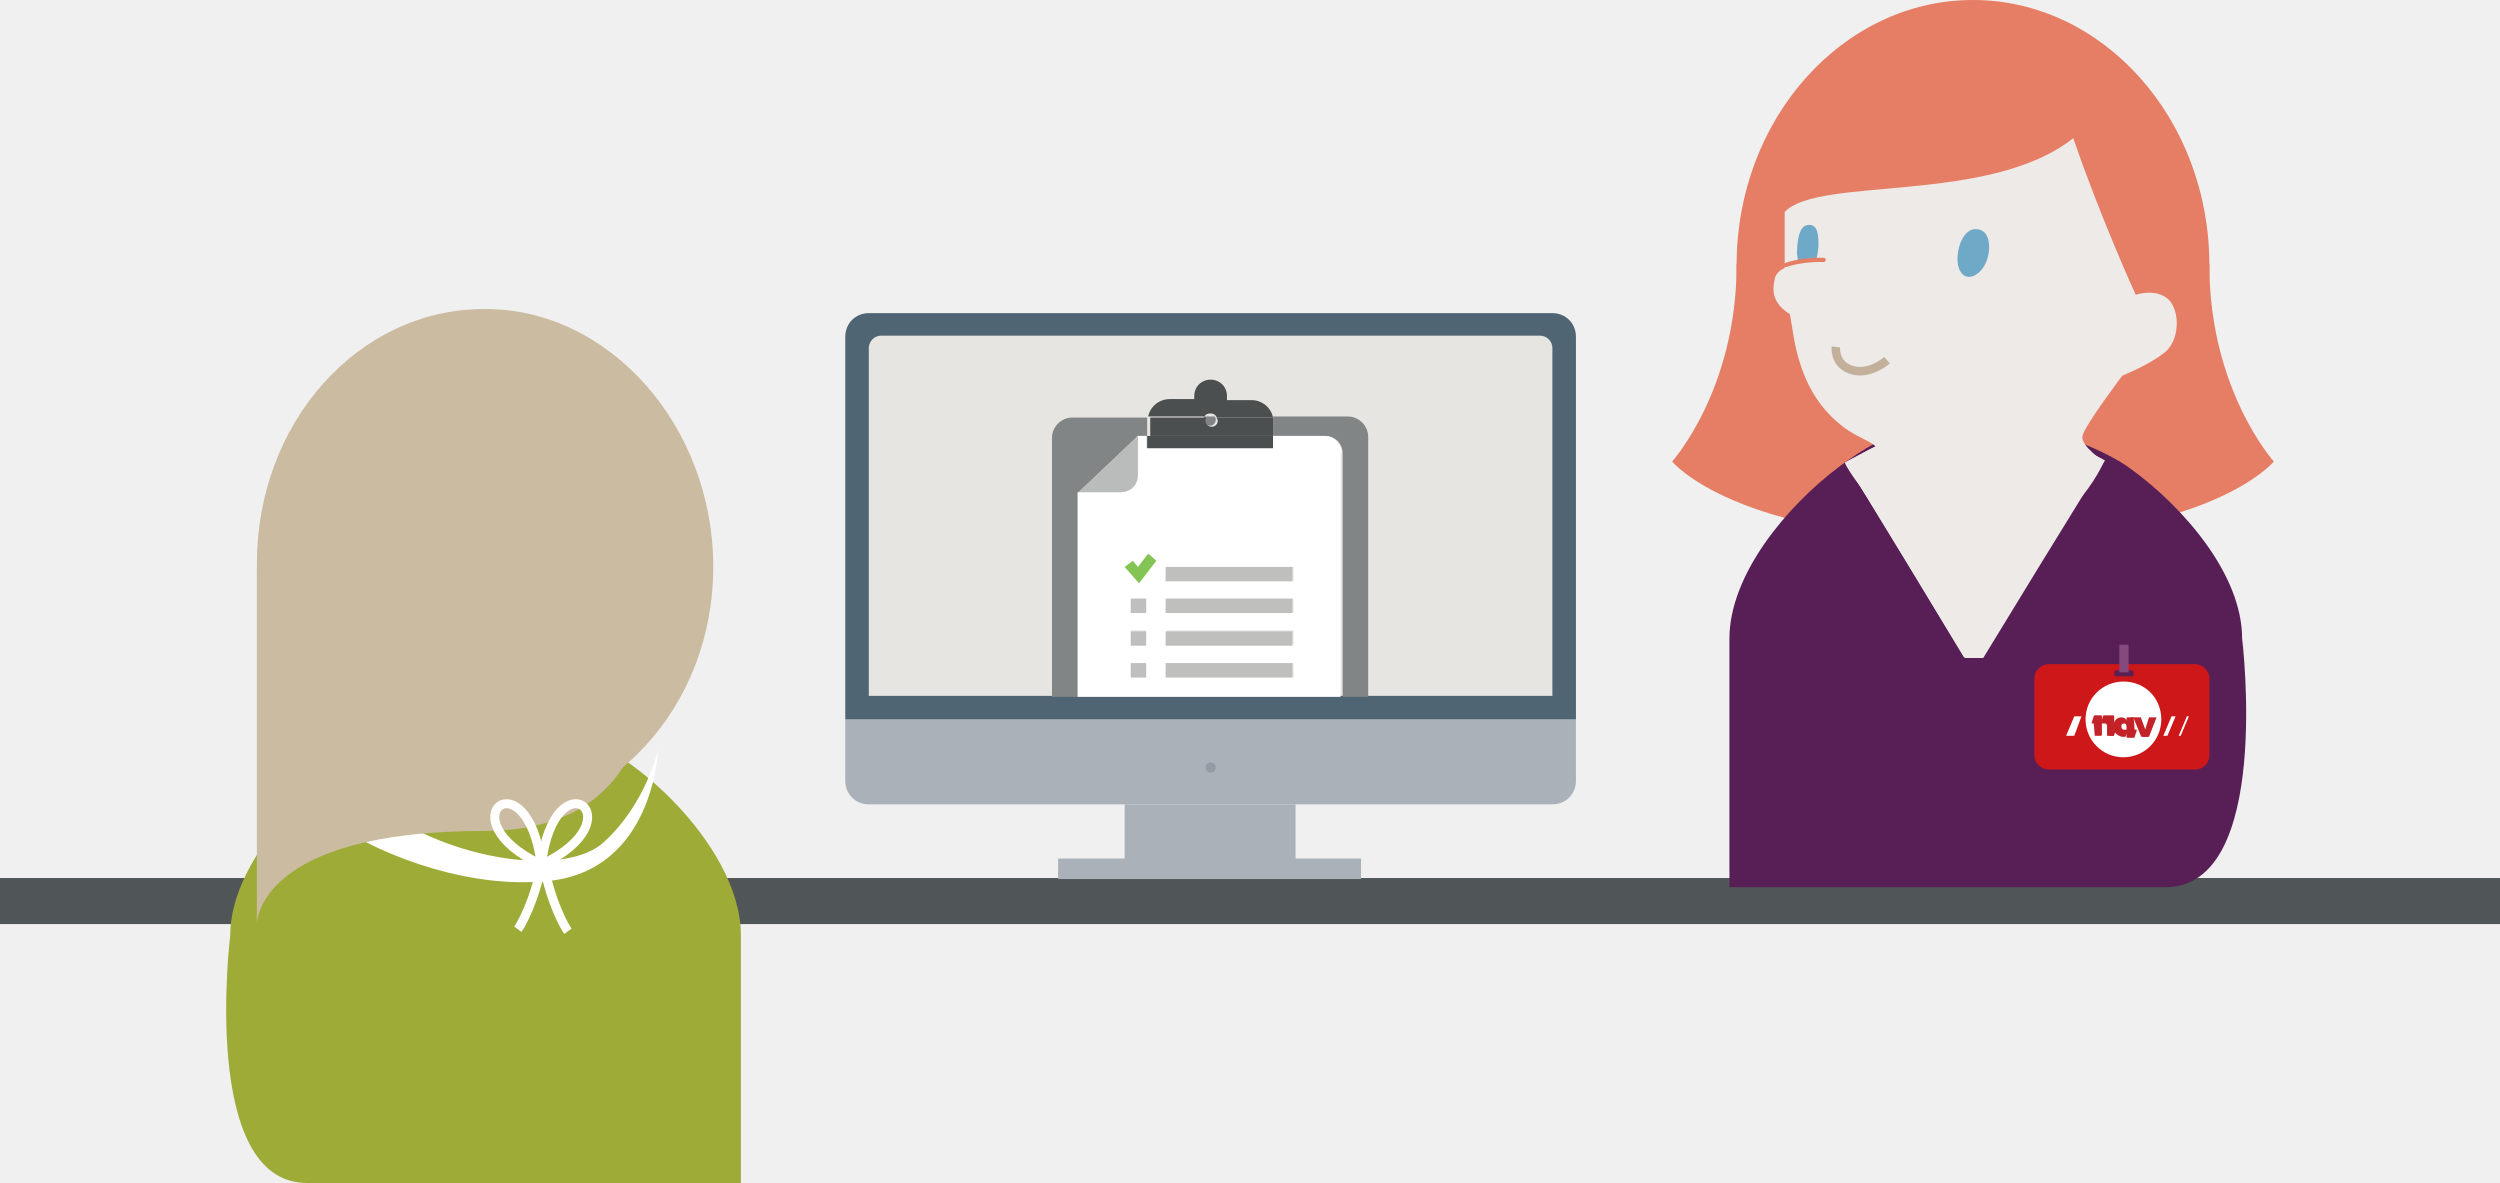
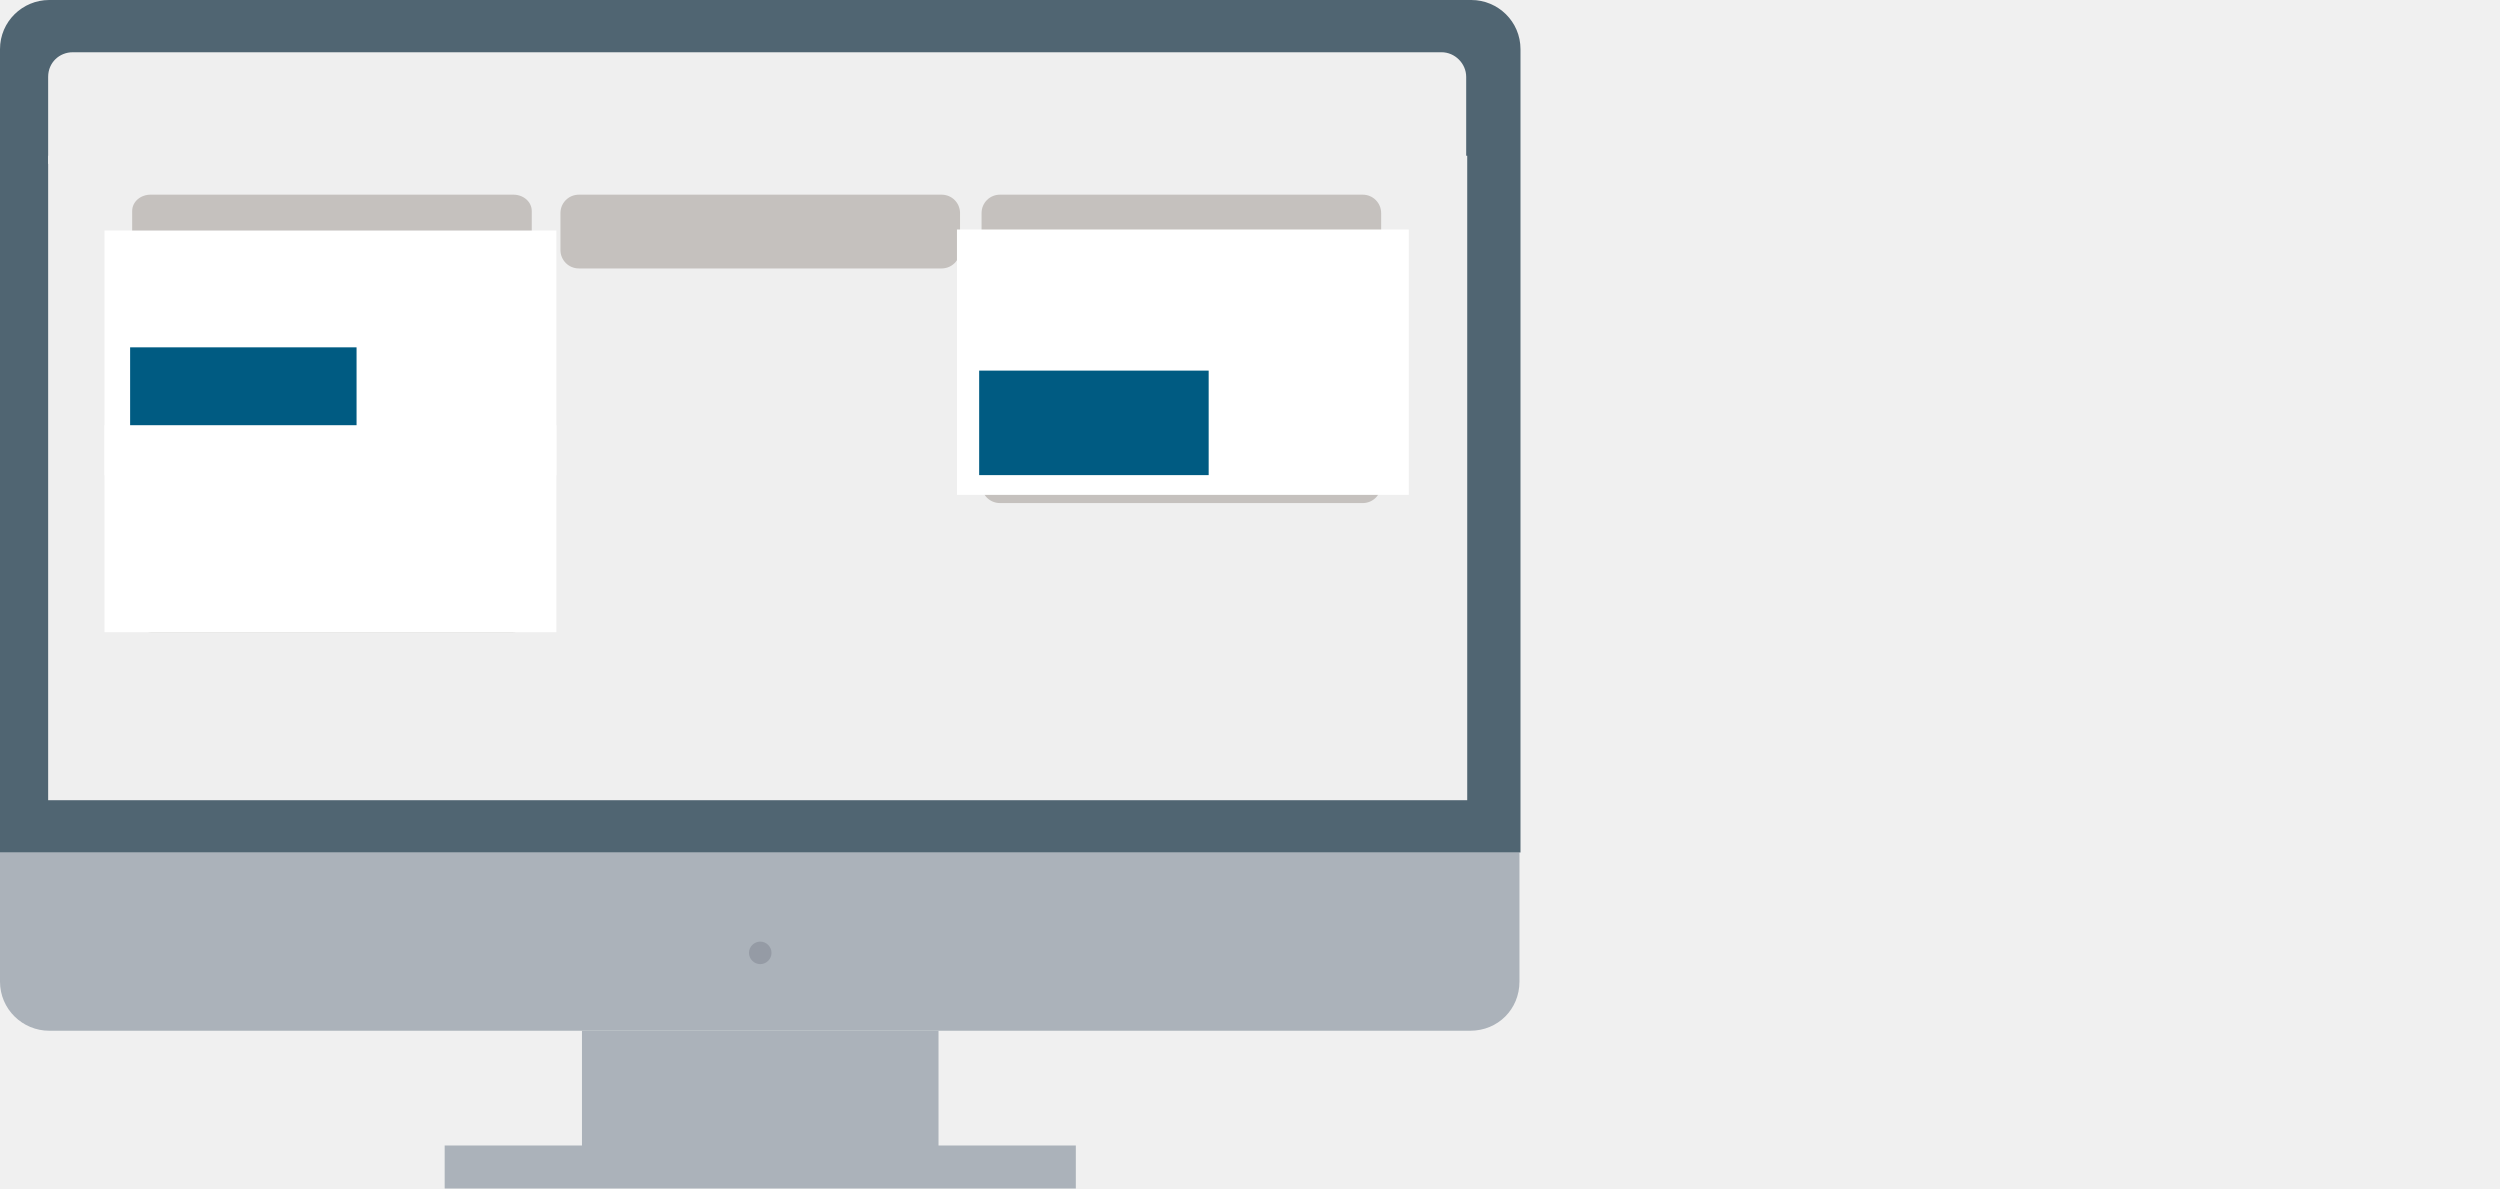
- <svg xmlns="http://www.w3.org/2000/svg" version="1.1" id="Layer_1" x="0px" y="0px" width="244.3px" height="115.6px" viewBox="0 0 244.3 115.6" style="enable-background:new 0 0 244.3 115.6;" xml:space="preserve">
+ <svg xmlns="http://www.w3.org/2000/svg" version="1.1" id="Layer_1" x="0px" y="0px" viewBox="0 0 244 116" style="enable-background:new 0 0 244 116;" xml:space="preserve">
  <style type="text/css">
- 	.st0{fill:#505557;}
- 	.st1{fill:#E57E65;}
- 	.st2{fill:#581F56;}
- 	.st3{fill:#EDEAE8;}
- 	.st4{fill:#6EA9C8;}
- 	.st5{fill:none;stroke:#C3B09B;stroke-width:0.834;stroke-miterlimit:10;}
- 	.st6{fill:none;stroke:#E57E65;stroke-width:0.417;stroke-linecap:round;stroke-miterlimit:10;}
- 	.st7{fill:#CD1719;}
- 	.st8{fill:#FFFFFF;}
- 	.st9{fill:#C42229;}
- 	.st10{fill:#5B2052;}
- 	.st11{fill:#86497E;}
- 	.st12{fill:#AAB1B9;}
- 	.st13{fill:#4F6573;}
- 	.st14{fill:#959BA5;}
- 	.st15{fill:#E6E5E2;}
- 	.st16{fill:none;}
- 	.st17{fill:#818586;}
- 	.st18{fill:#BABBBB;}
- 	.st19{fill:#BFBFBD;}
- 	.st20{fill:#4C4F50;}
- 	.st21{fill:#83C455;}
- 	.st22{fill:#9EAB37;}
- 	.st23{fill:#CBBBA0;}
- 	.st24{fill:none;stroke:#CBBBA0;stroke-width:0.441;stroke-linecap:round;stroke-miterlimit:10;}
- 	.st25{fill:none;stroke:#FFFFFF;stroke-width:0.882;stroke-miterlimit:10;}
+ 	.st0{fill-rule:evenodd;clip-rule:evenodd;fill:#ABB2BA;}
+ 	.st1{fill-rule:evenodd;clip-rule:evenodd;fill:#506572;}
+ 	.st2{fill-rule:evenodd;clip-rule:evenodd;fill:#959BA5;}
+ 	.st3{fill:#EFEFEF;}
+ 	.st4{fill-rule:evenodd;clip-rule:evenodd;fill:#EFEFEF;}
+ 	.st5{fill:#C5C1BE;}
+ 	.st6{fill-rule:evenodd;clip-rule:evenodd;fill:#FFFFFF;}
+ 	.st7{fill-rule:evenodd;clip-rule:evenodd;fill:#005B82;}
</style>
-   <rect y="85.8" class="st0" width="244.3" height="4.5" />
-   <g>
-     <g>
-       <path class="st1" d="M215.9,25.9c0,14.3-10.3,25.9-23.1,25.9c-12.7,0-23.1-11.6-23.1-25.9S180.1,0,192.8,0    C205.5,0,215.9,11.6,215.9,25.9" />
-       <path class="st1" d="M169.7,25.9c0,12.2-6.3,19.2-6.3,19.2s6.2,7.6,29.4,7.6s-0.7-26.9-0.7-26.9H169.7z" />
-       <path class="st1" d="M215.9,25.9c0,12.2,6.3,19.2,6.3,19.2s-6.2,7.6-29.4,7.6s0.7-26.9,0.7-26.9H215.9z" />
-       <path class="st2" d="M179.6,45.7c-4.9,3.7-10.6,10.4-10.6,16.7v24.3c0,0,32.1,0,42.6,0c10.5,0,7.5-24.3,7.5-24.3    c0-6.3-5.8-12.9-10.9-16.6c-2.4-1.8-9.1-4.7-15.1-4.7C188.3,41,184.6,41.9,179.6,45.7z" />
-       <path class="st3" d="M199.6,42.4c-0.8,0-6.8,2.5-6.8,2.5s-7-2-7.5-2.1c-0.5-0.1-5,2.4-5,2.4c1,1.4,11.6,19,11.6,19h1.8    c0,0,10.9-17.8,11.8-19.2C205.6,45,200.4,42.4,199.6,42.4" />
-       <path class="st3" d="M199.7,42.3c-0.8,0-6.8,2.6-6.8,2.6s-7-2-7.6-2.1c-0.5-0.1-5,2.4-5,2.4c1,1.4,11.7,19.1,11.7,19.1h1.8    c0,0,10.9-17.9,11.9-19.3C205.6,44.9,200.5,42.3,199.7,42.3" />
-       <path class="st3" d="M211.7,29.1C211.7,29.1,211.7,29.1,211.7,29.1C211.7,29.1,211.7,29.1,211.7,29.1c-1.2-0.9-3-0.3-3-0.3l0,0    c-0.1-0.2-3.5-7.7-6.1-15.3c-8.2,6.5-24.8,3.7-28.2,7.2c0,0.3,0,0.7,0,1.2c0,0.9,0,4.3,0,4.3s-0.9,0.3-1,1.2    c-0.3,1.4,0.1,2.4,1.5,3.3c0.1,0.3,0.1,0.7,0.2,1.1c0.5,3.6,1.6,7.3,5,9.9c1.4,1.1,3.3,1.6,3.2,2.1c-0.9,0.3-3,1.5-3,1.5    s4.1,8.1,13,8.1c0,0,0,0,0,0l0,0c8.9,0,12.3-8.3,12.3-8.3s-2.3-1.5-2.1-2.5c0.2-1,3.9-5.9,3.9-5.9s2.8-1.1,4.3-2.4    C213.2,32.8,212.9,29.9,211.7,29.1z" />
-       <path class="st4" d="M193.2,22.4c1.4,0.1,1.4,2.2,0.8,3.4c-0.6,1.2-1.9,1.8-2.5,0.6S191.6,22.2,193.2,22.4z" />
-       <path class="st5" d="M184.4,35.2c0,0-1.8,1.6-3.6,0.9c-1.6-0.6-1.4-2.2-1.4-2.2" />
-       <path class="st4" d="M176.6,22c1.1-0.2,1.1,1.1,1.1,2c0,0.2-0.1,1-0.2,1.3c0,0-1.8,0.2-1.8,0.2c0-0.1-0.1-0.7-0.1-0.7    C175.6,23.6,175.8,22.1,176.6,22z" />
-       <path class="st6" d="M174.5,25.9c1.7-0.6,3.7-0.5,3.7-0.5" />
-       <path class="st7" d="M214.5,75.2h-14.3c-0.7,0-1.4-0.6-1.4-1.4v-7.5c0-0.7,0.6-1.4,1.4-1.4h14.3c0.7,0,1.4,0.6,1.4,1.4v7.5    C215.9,74.6,215.3,75.2,214.5,75.2z" />
+   <g id="Ikon-Aktivitetsplan">
+     <g id="Aktivitetsplan" transform="translate(-2, -3)">
      <g>
        <g>
-           <path class="st8" d="M211.2,70.3c0,2.1-1.7,3.7-3.7,3.7c-2.1,0-3.7-1.7-3.7-3.7c0-2.1,1.7-3.7,3.7-3.7      C209.6,66.6,211.2,68.2,211.2,70.3" />
+           <g id="Group">
+             <path id="Fill-16" class="st0" d="M150.3,86.2v12.6c0,2.7-2.1,4.8-4.8,4.8H6.8c-2.6,0-4.8-2.1-4.8-4.8V86.2H150.3z" />
+             <path id="Fill-17" class="st1" d="M2,86.2V7.8C2,5.1,4.2,3,6.8,3h138.8c2.6,0,4.8,2.1,4.8,4.8v78.4H2z" />
+             <polygon id="Fill-19" class="st0" points="58.8,116.6 93.6,116.6 93.6,103.6 58.8,103.6      " />
+             <polygon id="Fill-20" class="st0" points="45.4,119 107,119 107,114.8 45.4,114.8      " />
+             <path id="Fill-21" class="st2" d="M77.3,96c0,0.6-0.5,1.1-1.1,1.1s-1.1-0.5-1.1-1.1c0-0.6,0.5-1.1,1.1-1.1S77.3,95.4,77.3,96" />
+           </g>
+           <rect id="Rectangle" x="6.7" y="18.2" class="st3" width="138.5" height="62.9" />
+           <path id="Fill-18" class="st4" d="M6.7,19v-8.5c0-1.4,1.1-2.4,2.4-2.4h133.6c1.3,0,2.4,1.1,2.4,2.4V19C145.2,19,6.7,19,6.7,19z" />
        </g>
-         <polygon class="st8" points="202.7,71.9 201.9,71.9 202.7,70 203.4,70    " />
-         <polygon class="st8" points="211.8,71.9 211.4,71.9 212.2,70 212.6,70    " />
-         <polygon class="st8" points="213.1,71.9 212.9,71.9 213.7,70 213.9,70    " />
-         <path class="st9" d="M204.7,71.9h0.6c0,0,0.1,0,0.1-0.1v-1.8c0,0,0-0.1-0.1-0.1h-0.6c0,0-0.1,0-0.1,0.1l-0.2,0.6c0,0,0,0.1,0,0.1     h0.2c0,0,0,0,0,0L204.7,71.9C204.6,71.9,204.6,71.9,204.7,71.9" />
-         <path class="st9" d="M205.9,71.9h0.6c0,0,0.1,0,0.1-0.1v-1.8c0,0,0-0.1-0.1-0.1h-0.9c0,0-0.1,0-0.1,0.1l-0.2,0.6l-0.1,0.1h0.5     c0.1,0,0.2,0.1,0.2,0.2L205.9,71.9C205.9,71.9,205.9,71.9,205.9,71.9" />
-         <path class="st9" d="M208.5,70.1h-0.6c0,0-0.1,0-0.1,0.1v1.8c0,0,0,0.1,0.1,0.1h0.6c0,0,0.1,0,0.1-0.1l0.2-0.6c0,0,0-0.1,0-0.1     h-0.2c0,0,0,0,0,0L208.5,70.1C208.5,70.1,208.5,70.1,208.5,70.1" />
-         <path class="st9" d="M206.1,71.9h0.4c0,0,0.1,0,0.1-0.1l0.2-0.6c0,0,0-0.1,0-0.1h-0.2L206.1,71.9z" />
-         <path class="st9" d="M210,70.1h0.7c0,0,0.1,0,0,0.1l-0.7,1.8c0,0,0,0,0,0h-0.6L210,70.1C210,70.1,210,70.1,210,70.1" />
-         <path class="st9" d="M209.2,70.1h-1c-0.1,0,0.3,0.1,0.3,0.1l0.7,1.7c0,0,0,0.1,0.1,0.1h0.6L209.2,70.1     C209.2,70.1,209.2,70.1,209.2,70.1" />
-         <path class="st9" d="M207.3,70.1c0.3,0,0.6,0.2,0.6,0.6c0,0.4,0,0.4,0,0.4s-0.1-0.4-0.3-0.4c-0.3,0-0.3,0.2-0.3,0.3     c0,0.1,0.1,0.3,0.2,0.3h0.5l-0.3,0.7c0,0,0,0-0.1,0h-0.2c-0.2,0-0.9-0.3-0.9-0.9C206.5,70.4,206.9,70.1,207.3,70.1" />
      </g>
-       <path class="st10" d="M208.3,66.1h-1.5c-0.1,0-0.2-0.1-0.2-0.2v-0.2c0-0.1,0.1-0.2,0.2-0.2h1.5c0.1,0,0.2,0.1,0.2,0.2v0.2    C208.5,66,208.4,66.1,208.3,66.1z" />
-       <rect x="207.1" y="63" class="st11" width="0.9" height="2.7" />
-     </g>
-     <g>
-       <path class="st12" d="M154,70.3v6c0,1.3-1,2.3-2.3,2.3H84.9c-1.3,0-2.3-1-2.3-2.3v-6H154z" />
-       <path class="st13" d="M82.6,70.3V32.9c0-1.3,1-2.3,2.3-2.3h66.8c1.3,0,2.3,1,2.3,2.3v37.4H82.6z" />
-       <rect x="109.9" y="78.6" class="st12" width="16.7" height="6.2" />
-       <rect x="103.4" y="83.9" class="st12" width="29.6" height="2" />
-       <circle class="st14" cx="118.3" cy="75" r="0.5" />
-       <path class="st15" d="M84.9,68V34c0-0.6,0.5-1.2,1.2-1.2h64.4c0.6,0,1.2,0.5,1.2,1.2V68H84.9z" />
-       <g>
-         <path class="st16" d="M118.3,40.4c-0.2,0-0.5,0.1-0.6,0.4h1.1C118.7,40.5,118.5,40.4,118.3,40.4z" />
-         <path class="st17" d="M117.6,41c0,0.4,0.3,0.6,0.6,0.6c0.4,0,0.6-0.3,0.6-0.6c0-0.1,0-0.2-0.1-0.3h-1.1     C117.7,40.8,117.6,40.9,117.6,41z" />
-         <path class="st17" d="M124.4,42.6h5.1c0.9,0,1.7,0.7,1.7,1.7v23.8h2.5V42.7c0-1.1-0.9-2-2-2h-7.3c0,0.1,0,0.3,0,0.4V42.6z" />
-         <path class="st17" d="M105.4,68.1v-20l5.8-5.5h0.9v-1.4c0-0.2,0-0.3,0-0.4h-7.3c-1.1,0-2,0.9-2,2v25.3H105.4z" />
-         <path class="st8" d="M131.1,44.3c0-0.9-0.7-1.7-1.7-1.7h-5.1v1.2h-12.3v-1.2h-0.9v3.8c0,0.9-0.7,1.7-1.7,1.7h-4.1v20h25.7V44.3z      M112,66.2h-1.5v-1.4h1.5V66.2z M112,63h-1.5v-1.4h1.5V63z M112,59.9h-1.5v-1.4h1.5V59.9z M110.5,55.4h0.1l-0.3-0.4l0.3,0.4h1.2     l0.8-1l-0.8,1h0.2 M110.5,56.8 M126.4,66.2h-12.4v-1.4h12.4V66.2z M126.4,63h-12.4v-1.4h12.4V63z M126.4,59.9h-12.4v-1.4h12.4     V59.9z M126.4,56.8h-12.4v-1.4h12.4V56.8z" />
-         <path class="st18" d="M111.2,46.4v-3.8l-5.8,5.5h4.1C110.5,48.1,111.2,47.4,111.2,46.4z" />
-         <rect x="113.9" y="55.4" class="st19" width="12.4" height="1.4" />
-         <rect x="113.9" y="58.5" class="st19" width="12.4" height="1.4" />
-         <rect x="113.9" y="61.7" class="st19" width="12.4" height="1.4" />
-         <rect x="113.9" y="64.8" class="st19" width="12.4" height="1.4" />
-         <polygon class="st19" points="111.3,56.1 111.9,55.4 110.7,55.4    " />
-         <rect x="110.5" y="58.5" class="st19" width="1.5" height="1.4" />
-         <rect x="110.5" y="61.7" class="st19" width="1.5" height="1.4" />
-         <rect x="110.5" y="64.8" class="st19" width="1.5" height="1.4" />
-         <path class="st20" d="M118.3,40.4c0.2,0,0.5,0.1,0.6,0.4h5.5c-0.2-1-1.1-1.7-2.1-1.7h-2.4v-0.4c0-0.9-0.7-1.6-1.6-1.6     c-0.9,0-1.6,0.7-1.6,1.6V39h-2.4c-1,0-1.9,0.7-2.1,1.7h5.5C117.8,40.5,118,40.4,118.3,40.4z" />
-         <path class="st20" d="M112.1,42.6h12.3v-1.4c0-0.2,0-0.3,0-0.4h-5.5c0,0.1,0.1,0.2,0.1,0.3c0,0.4-0.3,0.6-0.6,0.6     c-0.4,0-0.6-0.3-0.6-0.6c0-0.1,0-0.2,0.1-0.3h-5.5c0,0.1,0,0.3,0,0.4V42.6z" />
-         <rect x="112.1" y="42.6" class="st20" width="12.3" height="1.2" />
-         <polygon class="st21" points="111.3,57 109.9,55.4 110.7,54.8 111.2,55.4 112.2,54.1 113,54.8    " />
-       </g>
-     </g>
-     <g>
-       <path class="st22" d="M55.9,72.1h-8.2h-8.2c-4.4,0-17,10.1-17,19.3c0,0-3,24.2,7.5,24.2s42.4,0,42.4,0V91.4    C72.4,82.2,60.3,72.1,55.9,72.1" />
-       <g>
-         <path class="st23" d="M69.7,55.4C69.7,69.2,59.5,80,47.3,80C35,80,25.1,68.9,25.1,55.1c0-13.8,9.9-24.9,22.2-24.9     C59.5,30.1,69.7,41.6,69.7,55.4" />
-         <line class="st24" x1="66.2" y1="54.2" x2="62.5" y2="54.5" />
-         <path class="st8" d="M38.7,80c6.9,4.3,16.8,5.5,20.3,2.3c4.1-3.7,5.3-9,5.3-9s-0.4,11.8-10.8,12.8c-9.3,0.9-17.9-3.9-17.9-3.9     L38.7,80z" />
-         <path class="st23" d="M25.1,55.4v34.9c0,0-0.1-9.1,22.2-9.1c22.3,0,15.2-25.7,15.2-25.7H25.1z" />
-         <g>
-           <path class="st25" d="M52.9,84.5C43.4,80,51.5,73.7,52.9,84.5" />
-           <path class="st25" d="M52.9,84.5C62.4,80,54.2,73.7,52.9,84.5" />
-           <path class="st25" d="M52.9,84.3c-0.2,2.1-1.5,5.4-2.3,6.5" />
-           <path class="st25" d="M53.2,84.5c0.2,2.1,1.5,5.4,2.3,6.5" />
+       <g transform="translate(95, 57)">
+         <g id="Group-48" transform="translate(0, 58)">
+           <path class="st5" d="M-78.3-93h35.4c1,0,1.8,0.7,1.8,1.6v39.5c0,0.9-0.8,1.6-1.8,1.6h-35.4c-1,0-1.8-0.7-1.8-1.6v-39.5      C-80.1-92.3-79.3-93-78.3-93z" />
+           <path id="Rectangle-Copy" class="st5" d="M-36.5-93h35.4c1,0,1.8,0.8,1.8,1.8v3.6c0,1-0.8,1.8-1.8,1.8h-35.4      c-1,0-1.8-0.8-1.8-1.8v-3.6C-38.3-92.2-37.5-93-36.5-93z" />
+           <path id="Rectangle-Copy-2" class="st5" d="M4.6-93H40c1,0,1.8,0.8,1.8,1.8v26.5c0,1-0.8,1.8-1.8,1.8H4.6c-1,0-1.8-0.8-1.8-1.8      v-26.5C2.8-92.2,3.6-93,4.6-93z" />
+         </g>
+         <g id="Group-60" transform="translate(1, 69)">
+           <g id="Clip-59">
+ 				</g>
+           <polygon id="Fill-58" class="st6" points="-83.8,-76.6 -39.7,-76.6 -39.7,-100.5 -83.8,-100.5     " />
+         </g>
+         <g id="Group-63" transform="translate(5, 88)">
+           <g id="Clip-62">
+ 				</g>
+           <polygon id="Fill-61" class="st7" points="-85.3,-98 -63.2,-98 -63.2,-108.1 -85.3,-108.1     " />
+         </g>
+         <g id="Group-66" transform="translate(1, 99)">
+           <g id="Clip-65">
+ 				</g>
+           <polygon id="Fill-64" class="st6" points="-83.8,-91.3 -39.7,-91.3 -39.7,-111.5 -83.8,-111.5     " />
+         </g>
+         <g id="Group-5" transform="translate(141, 69)">
+           <g id="Group-72">
+             <g id="Clip-71">
+ 					</g>
+             <polygon id="Fill-70" class="st6" points="-140.6,-74.7 -96.5,-74.7 -96.5,-100.6 -140.6,-100.6      " />
+           </g>
+           <g id="Group-75" transform="translate(3.566038, 23.57143)">
+             <g id="Clip-74">
+ 					</g>
+             <polygon id="Fill-73" class="st7" points="-142,-100.2 -119.6,-100.2 -119.6,-110.4 -142,-110.4      " />
+           </g>
        </g>
      </g>
    </g>
  </g>
</svg>
